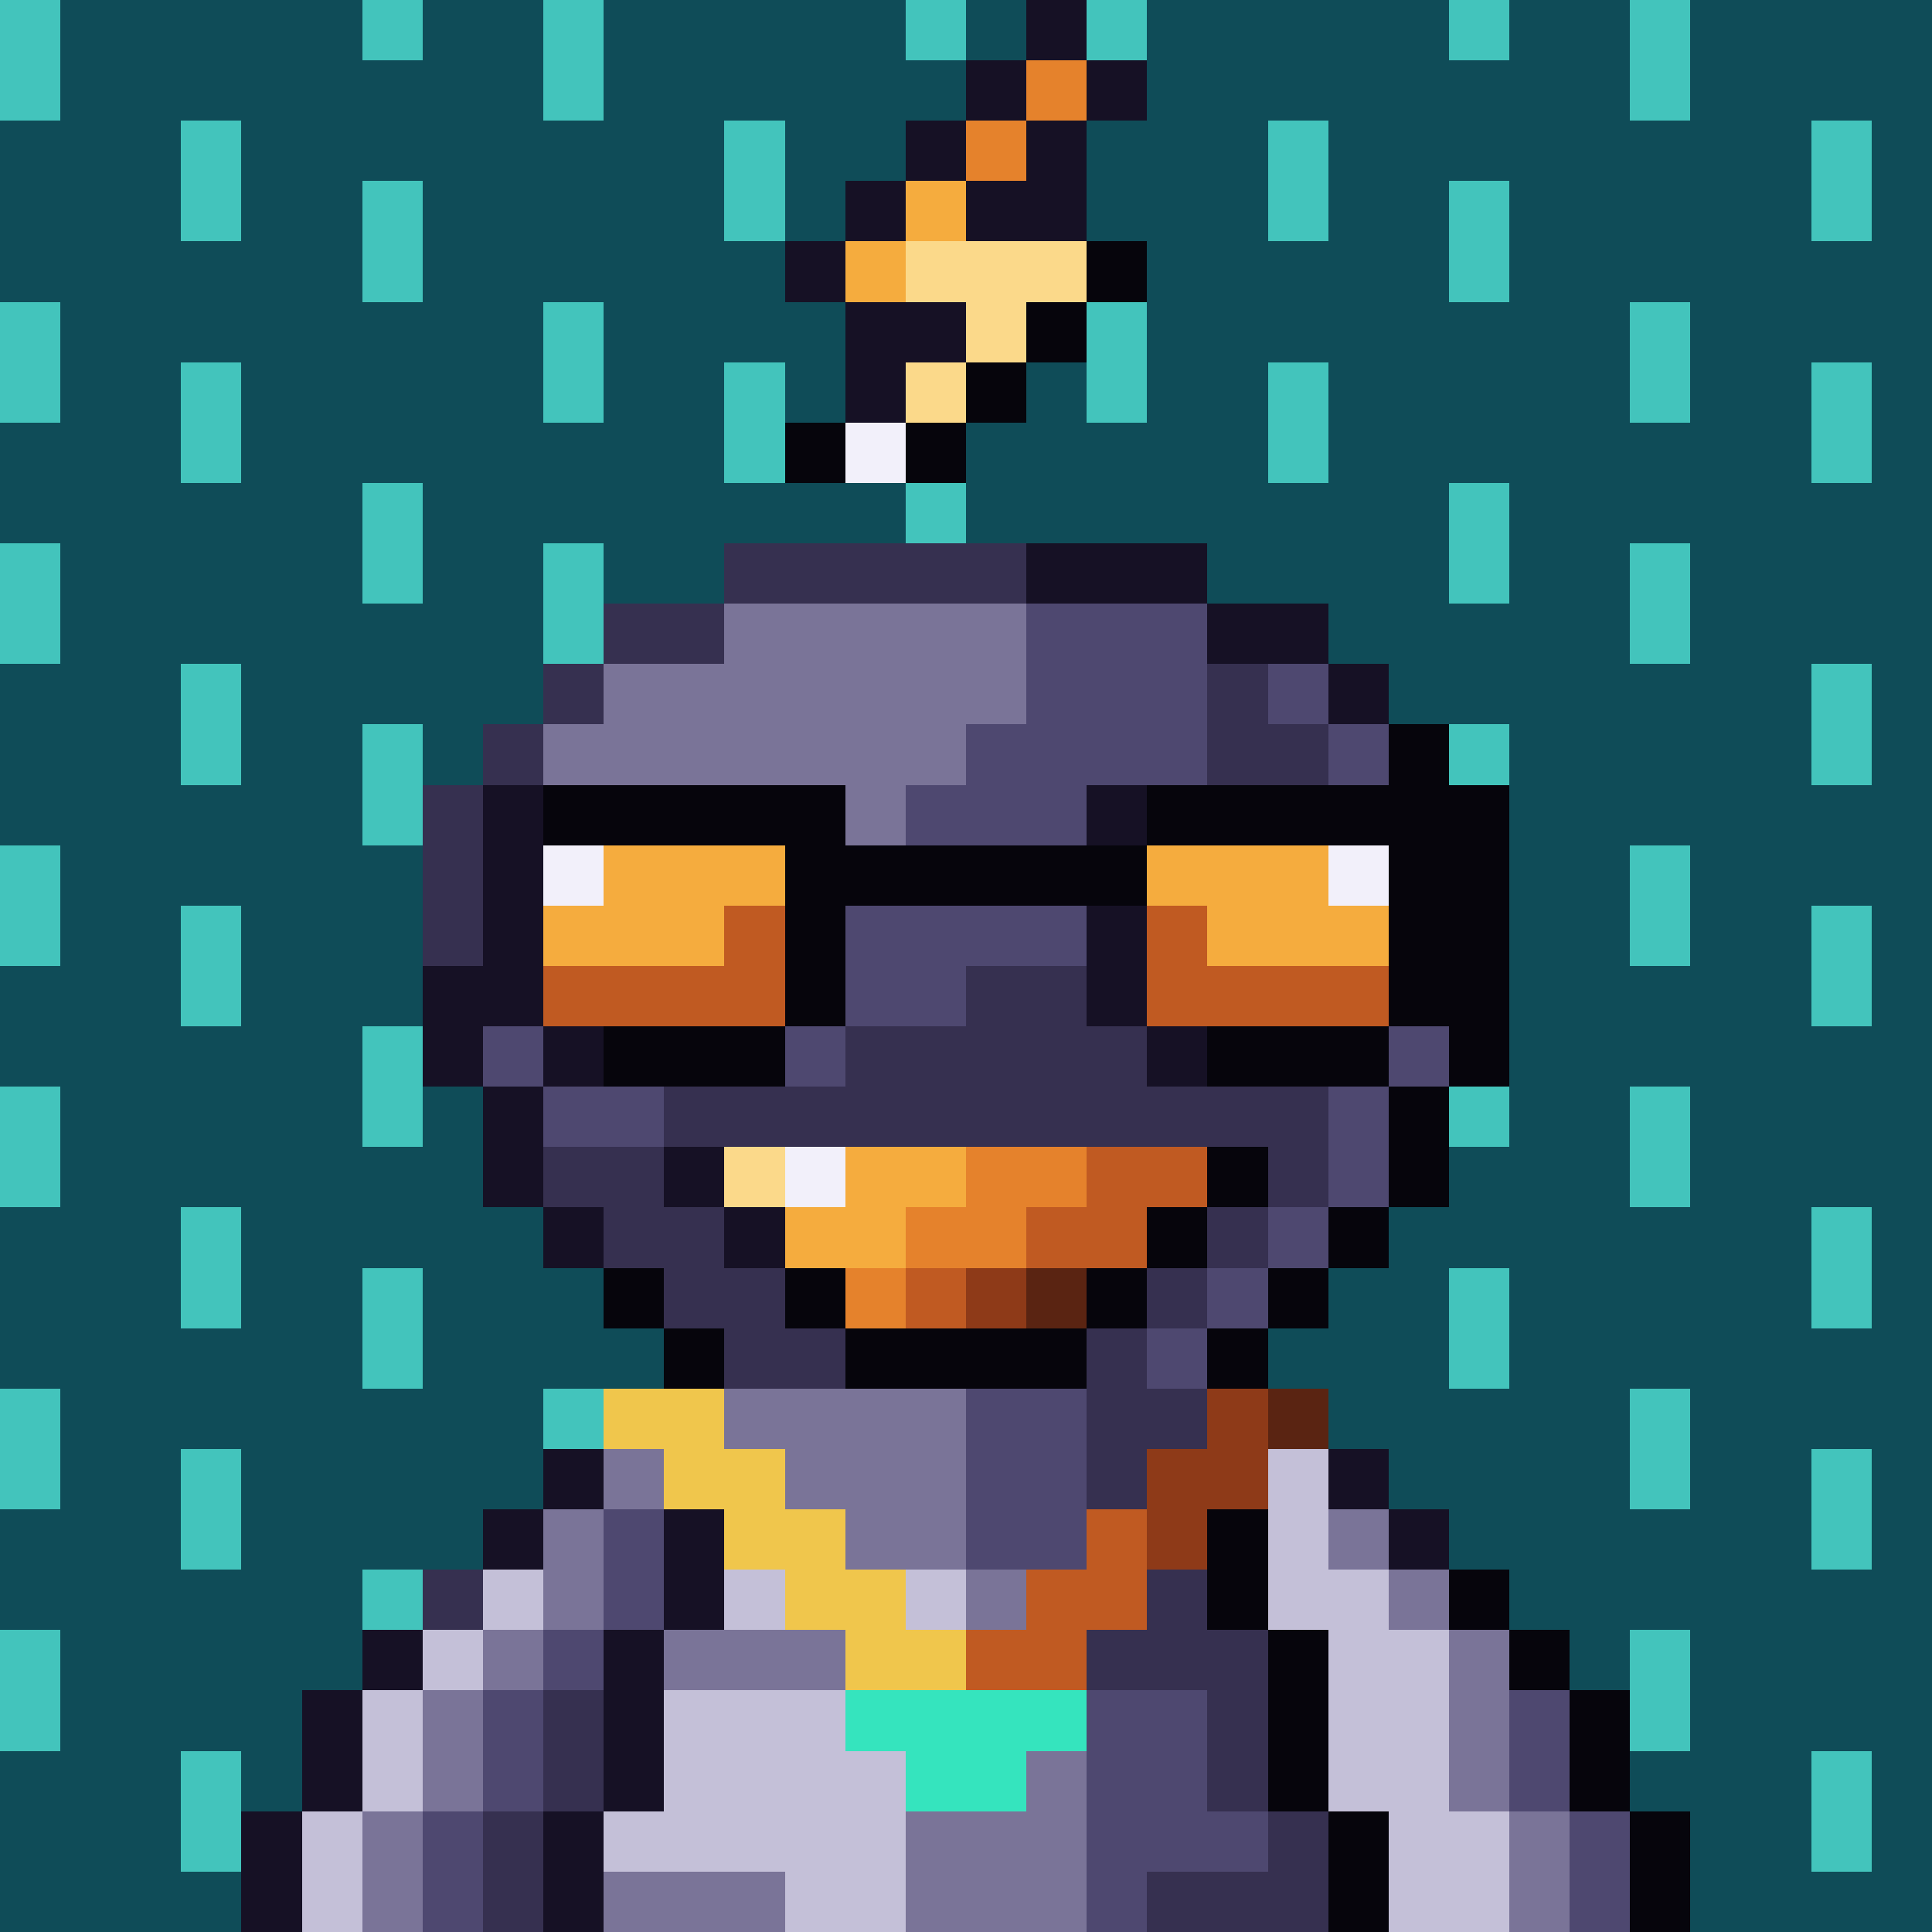
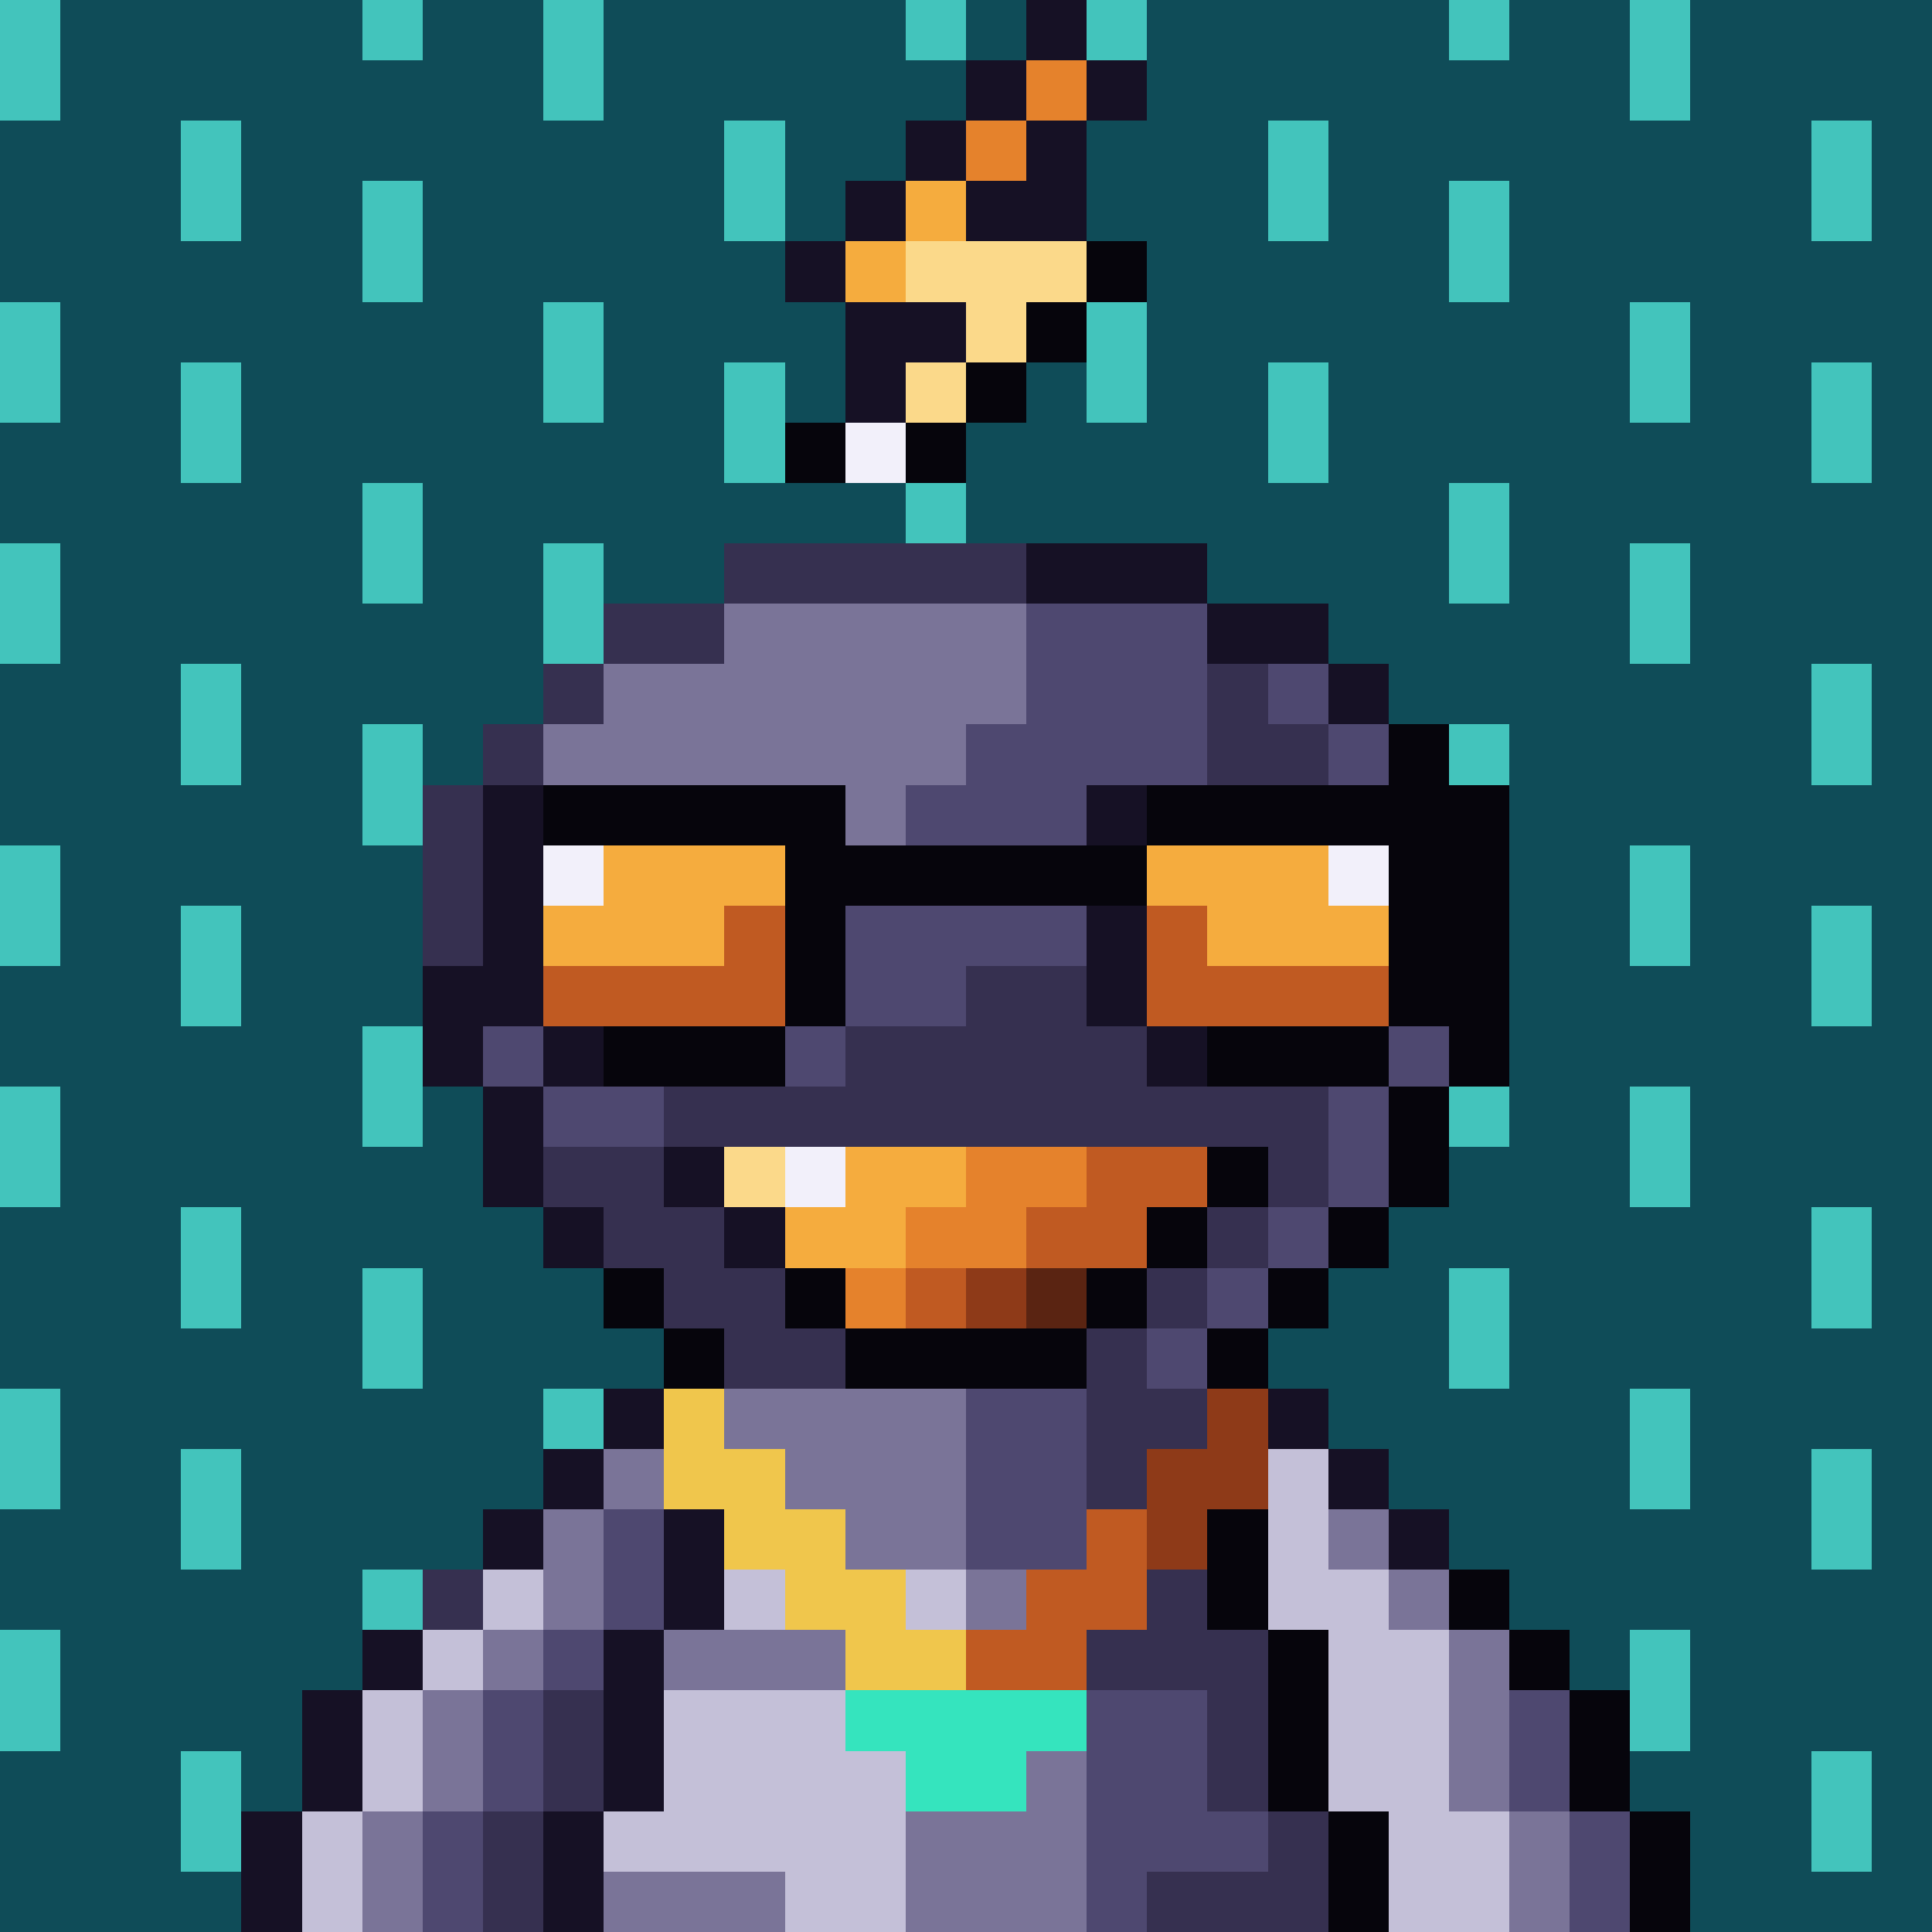
<svg xmlns="http://www.w3.org/2000/svg" width="512" height="512" viewBox="0 0 32 32" shape-rendering="crispEdges">
  <rect x="0" y="0" width="1" height="1" fill="#43C4BC" />
  <rect x="1" y="0" width="5" height="1" fill="#0F4C58" />
  <rect x="6" y="0" width="1" height="1" fill="#43C4BC" />
  <rect x="7" y="0" width="2" height="1" fill="#0F4C58" />
  <rect x="9" y="0" width="1" height="1" fill="#43C4BC" />
  <rect x="10" y="0" width="5" height="1" fill="#0F4C58" />
  <rect x="15" y="0" width="1" height="1" fill="#43C4BC" />
  <rect x="16" y="0" width="1" height="1" fill="#0F4C58" />
  <rect x="17" y="0" width="1" height="1" fill="#161125" />
  <rect x="18" y="0" width="1" height="1" fill="#43C4BC" />
  <rect x="19" y="0" width="5" height="1" fill="#0F4C58" />
  <rect x="24" y="0" width="1" height="1" fill="#43C4BC" />
  <rect x="25" y="0" width="2" height="1" fill="#0F4C58" />
  <rect x="27" y="0" width="1" height="1" fill="#43C4BC" />
  <rect x="28" y="0" width="4" height="1" fill="#0F4C58" />
  <rect x="0" y="1" width="1" height="1" fill="#43C4BC" />
  <rect x="1" y="1" width="8" height="1" fill="#0F4C58" />
  <rect x="9" y="1" width="1" height="1" fill="#43C4BC" />
  <rect x="10" y="1" width="6" height="1" fill="#0F4C58" />
  <rect x="16" y="1" width="1" height="1" fill="#161125" />
  <rect x="17" y="1" width="1" height="1" fill="#E5822C" />
  <rect x="18" y="1" width="1" height="1" fill="#161125" />
  <rect x="19" y="1" width="8" height="1" fill="#0F4C58" />
  <rect x="27" y="1" width="1" height="1" fill="#43C4BC" />
  <rect x="28" y="1" width="4" height="1" fill="#0F4C58" />
  <rect x="0" y="2" width="3" height="1" fill="#0F4C58" />
  <rect x="3" y="2" width="1" height="1" fill="#43C4BC" />
  <rect x="4" y="2" width="8" height="1" fill="#0F4C58" />
  <rect x="12" y="2" width="1" height="1" fill="#43C4BC" />
  <rect x="13" y="2" width="2" height="1" fill="#0F4C58" />
  <rect x="15" y="2" width="1" height="1" fill="#161125" />
  <rect x="16" y="2" width="1" height="1" fill="#E5822C" />
  <rect x="17" y="2" width="1" height="1" fill="#161125" />
  <rect x="18" y="2" width="3" height="1" fill="#0F4C58" />
  <rect x="21" y="2" width="1" height="1" fill="#43C4BC" />
  <rect x="22" y="2" width="8" height="1" fill="#0F4C58" />
  <rect x="30" y="2" width="1" height="1" fill="#43C4BC" />
  <rect x="31" y="2" width="1" height="1" fill="#0F4C58" />
  <rect x="0" y="3" width="3" height="1" fill="#0F4C58" />
  <rect x="3" y="3" width="1" height="1" fill="#43C4BC" />
  <rect x="4" y="3" width="2" height="1" fill="#0F4C58" />
  <rect x="6" y="3" width="1" height="1" fill="#43C4BC" />
  <rect x="7" y="3" width="5" height="1" fill="#0F4C58" />
  <rect x="12" y="3" width="1" height="1" fill="#43C4BC" />
  <rect x="13" y="3" width="1" height="1" fill="#0F4C58" />
  <rect x="14" y="3" width="1" height="1" fill="#161125" />
  <rect x="15" y="3" width="1" height="1" fill="#F5AC3E" />
  <rect x="16" y="3" width="2" height="1" fill="#161125" />
  <rect x="18" y="3" width="3" height="1" fill="#0F4C58" />
  <rect x="21" y="3" width="1" height="1" fill="#43C4BC" />
  <rect x="22" y="3" width="2" height="1" fill="#0F4C58" />
  <rect x="24" y="3" width="1" height="1" fill="#43C4BC" />
  <rect x="25" y="3" width="5" height="1" fill="#0F4C58" />
  <rect x="30" y="3" width="1" height="1" fill="#43C4BC" />
  <rect x="31" y="3" width="1" height="1" fill="#0F4C58" />
  <rect x="0" y="4" width="6" height="1" fill="#0F4C58" />
  <rect x="6" y="4" width="1" height="1" fill="#43C4BC" />
  <rect x="7" y="4" width="6" height="1" fill="#0F4C58" />
  <rect x="13" y="4" width="1" height="1" fill="#161125" />
  <rect x="14" y="4" width="1" height="1" fill="#F5AC3E" />
  <rect x="15" y="4" width="3" height="1" fill="#FBD98A" />
  <rect x="18" y="4" width="1" height="1" fill="#06050C" />
  <rect x="19" y="4" width="5" height="1" fill="#0F4C58" />
  <rect x="24" y="4" width="1" height="1" fill="#43C4BC" />
  <rect x="25" y="4" width="7" height="1" fill="#0F4C58" />
  <rect x="0" y="5" width="1" height="1" fill="#43C4BC" />
  <rect x="1" y="5" width="8" height="1" fill="#0F4C58" />
  <rect x="9" y="5" width="1" height="1" fill="#43C4BC" />
  <rect x="10" y="5" width="4" height="1" fill="#0F4C58" />
  <rect x="14" y="5" width="2" height="1" fill="#161125" />
  <rect x="16" y="5" width="1" height="1" fill="#FBD98A" />
  <rect x="17" y="5" width="1" height="1" fill="#06050C" />
  <rect x="18" y="5" width="1" height="1" fill="#43C4BC" />
  <rect x="19" y="5" width="8" height="1" fill="#0F4C58" />
  <rect x="27" y="5" width="1" height="1" fill="#43C4BC" />
  <rect x="28" y="5" width="4" height="1" fill="#0F4C58" />
  <rect x="0" y="6" width="1" height="1" fill="#43C4BC" />
  <rect x="1" y="6" width="2" height="1" fill="#0F4C58" />
  <rect x="3" y="6" width="1" height="1" fill="#43C4BC" />
  <rect x="4" y="6" width="5" height="1" fill="#0F4C58" />
  <rect x="9" y="6" width="1" height="1" fill="#43C4BC" />
  <rect x="10" y="6" width="2" height="1" fill="#0F4C58" />
  <rect x="12" y="6" width="1" height="1" fill="#43C4BC" />
  <rect x="13" y="6" width="1" height="1" fill="#0F4C58" />
  <rect x="14" y="6" width="1" height="1" fill="#161125" />
  <rect x="15" y="6" width="1" height="1" fill="#FBD98A" />
  <rect x="16" y="6" width="1" height="1" fill="#06050C" />
  <rect x="17" y="6" width="1" height="1" fill="#0F4C58" />
  <rect x="18" y="6" width="1" height="1" fill="#43C4BC" />
  <rect x="19" y="6" width="2" height="1" fill="#0F4C58" />
  <rect x="21" y="6" width="1" height="1" fill="#43C4BC" />
  <rect x="22" y="6" width="5" height="1" fill="#0F4C58" />
  <rect x="27" y="6" width="1" height="1" fill="#43C4BC" />
  <rect x="28" y="6" width="2" height="1" fill="#0F4C58" />
  <rect x="30" y="6" width="1" height="1" fill="#43C4BC" />
  <rect x="31" y="6" width="1" height="1" fill="#0F4C58" />
  <rect x="0" y="7" width="3" height="1" fill="#0F4C58" />
  <rect x="3" y="7" width="1" height="1" fill="#43C4BC" />
  <rect x="4" y="7" width="8" height="1" fill="#0F4C58" />
  <rect x="12" y="7" width="1" height="1" fill="#43C4BC" />
  <rect x="13" y="7" width="1" height="1" fill="#06050C" />
  <rect x="14" y="7" width="1" height="1" fill="#F2F0FA" />
  <rect x="15" y="7" width="1" height="1" fill="#06050C" />
  <rect x="16" y="7" width="5" height="1" fill="#0F4C58" />
  <rect x="21" y="7" width="1" height="1" fill="#43C4BC" />
  <rect x="22" y="7" width="8" height="1" fill="#0F4C58" />
  <rect x="30" y="7" width="1" height="1" fill="#43C4BC" />
  <rect x="31" y="7" width="1" height="1" fill="#0F4C58" />
  <rect x="0" y="8" width="6" height="1" fill="#0F4C58" />
  <rect x="6" y="8" width="1" height="1" fill="#43C4BC" />
  <rect x="7" y="8" width="8" height="1" fill="#0F4C58" />
  <rect x="15" y="8" width="1" height="1" fill="#43C4BC" />
  <rect x="16" y="8" width="8" height="1" fill="#0F4C58" />
  <rect x="24" y="8" width="1" height="1" fill="#43C4BC" />
  <rect x="25" y="8" width="7" height="1" fill="#0F4C58" />
  <rect x="0" y="9" width="1" height="1" fill="#43C4BC" />
  <rect x="1" y="9" width="5" height="1" fill="#0F4C58" />
  <rect x="6" y="9" width="1" height="1" fill="#43C4BC" />
  <rect x="7" y="9" width="2" height="1" fill="#0F4C58" />
  <rect x="9" y="9" width="1" height="1" fill="#43C4BC" />
  <rect x="10" y="9" width="2" height="1" fill="#0F4C58" />
  <rect x="12" y="9" width="5" height="1" fill="#363050" />
  <rect x="17" y="9" width="3" height="1" fill="#161125" />
  <rect x="20" y="9" width="4" height="1" fill="#0F4C58" />
  <rect x="24" y="9" width="1" height="1" fill="#43C4BC" />
  <rect x="25" y="9" width="2" height="1" fill="#0F4C58" />
  <rect x="27" y="9" width="1" height="1" fill="#43C4BC" />
  <rect x="28" y="9" width="4" height="1" fill="#0F4C58" />
  <rect x="0" y="10" width="1" height="1" fill="#43C4BC" />
  <rect x="1" y="10" width="8" height="1" fill="#0F4C58" />
  <rect x="9" y="10" width="1" height="1" fill="#43C4BC" />
  <rect x="10" y="10" width="2" height="1" fill="#363050" />
  <rect x="12" y="10" width="5" height="1" fill="#7A7498" />
  <rect x="17" y="10" width="3" height="1" fill="#4E4870" />
  <rect x="20" y="10" width="2" height="1" fill="#161125" />
  <rect x="22" y="10" width="5" height="1" fill="#0F4C58" />
  <rect x="27" y="10" width="1" height="1" fill="#43C4BC" />
  <rect x="28" y="10" width="4" height="1" fill="#0F4C58" />
  <rect x="0" y="11" width="3" height="1" fill="#0F4C58" />
  <rect x="3" y="11" width="1" height="1" fill="#43C4BC" />
  <rect x="4" y="11" width="5" height="1" fill="#0F4C58" />
  <rect x="9" y="11" width="1" height="1" fill="#363050" />
  <rect x="10" y="11" width="7" height="1" fill="#7A7498" />
  <rect x="17" y="11" width="3" height="1" fill="#4E4870" />
  <rect x="20" y="11" width="1" height="1" fill="#363050" />
  <rect x="21" y="11" width="1" height="1" fill="#4E4870" />
  <rect x="22" y="11" width="1" height="1" fill="#161125" />
  <rect x="23" y="11" width="7" height="1" fill="#0F4C58" />
  <rect x="30" y="11" width="1" height="1" fill="#43C4BC" />
  <rect x="31" y="11" width="1" height="1" fill="#0F4C58" />
  <rect x="0" y="12" width="3" height="1" fill="#0F4C58" />
  <rect x="3" y="12" width="1" height="1" fill="#43C4BC" />
  <rect x="4" y="12" width="2" height="1" fill="#0F4C58" />
  <rect x="6" y="12" width="1" height="1" fill="#43C4BC" />
  <rect x="7" y="12" width="1" height="1" fill="#0F4C58" />
  <rect x="8" y="12" width="1" height="1" fill="#363050" />
  <rect x="9" y="12" width="7" height="1" fill="#7A7498" />
  <rect x="16" y="12" width="4" height="1" fill="#4E4870" />
  <rect x="20" y="12" width="2" height="1" fill="#363050" />
  <rect x="22" y="12" width="1" height="1" fill="#4E4870" />
  <rect x="23" y="12" width="1" height="1" fill="#06050C" />
  <rect x="24" y="12" width="1" height="1" fill="#43C4BC" />
  <rect x="25" y="12" width="5" height="1" fill="#0F4C58" />
  <rect x="30" y="12" width="1" height="1" fill="#43C4BC" />
  <rect x="31" y="12" width="1" height="1" fill="#0F4C58" />
  <rect x="0" y="13" width="6" height="1" fill="#0F4C58" />
  <rect x="6" y="13" width="1" height="1" fill="#43C4BC" />
  <rect x="7" y="13" width="1" height="1" fill="#363050" />
  <rect x="8" y="13" width="1" height="1" fill="#161125" />
  <rect x="9" y="13" width="5" height="1" fill="#06050C" />
  <rect x="14" y="13" width="1" height="1" fill="#7A7498" />
  <rect x="15" y="13" width="3" height="1" fill="#4E4870" />
  <rect x="18" y="13" width="1" height="1" fill="#161125" />
  <rect x="19" y="13" width="6" height="1" fill="#06050C" />
  <rect x="25" y="13" width="7" height="1" fill="#0F4C58" />
  <rect x="0" y="14" width="1" height="1" fill="#43C4BC" />
  <rect x="1" y="14" width="6" height="1" fill="#0F4C58" />
  <rect x="7" y="14" width="1" height="1" fill="#363050" />
  <rect x="8" y="14" width="1" height="1" fill="#161125" />
  <rect x="9" y="14" width="1" height="1" fill="#F2F0FA" />
  <rect x="10" y="14" width="3" height="1" fill="#F5AC3E" />
  <rect x="13" y="14" width="6" height="1" fill="#06050C" />
  <rect x="19" y="14" width="3" height="1" fill="#F5AC3E" />
  <rect x="22" y="14" width="1" height="1" fill="#F2F0FA" />
  <rect x="23" y="14" width="2" height="1" fill="#06050C" />
  <rect x="25" y="14" width="2" height="1" fill="#0F4C58" />
  <rect x="27" y="14" width="1" height="1" fill="#43C4BC" />
  <rect x="28" y="14" width="4" height="1" fill="#0F4C58" />
  <rect x="0" y="15" width="1" height="1" fill="#43C4BC" />
  <rect x="1" y="15" width="2" height="1" fill="#0F4C58" />
  <rect x="3" y="15" width="1" height="1" fill="#43C4BC" />
  <rect x="4" y="15" width="3" height="1" fill="#0F4C58" />
  <rect x="7" y="15" width="1" height="1" fill="#363050" />
  <rect x="8" y="15" width="1" height="1" fill="#161125" />
  <rect x="9" y="15" width="3" height="1" fill="#F5AC3E" />
  <rect x="12" y="15" width="1" height="1" fill="#C05A22" />
  <rect x="13" y="15" width="1" height="1" fill="#06050C" />
  <rect x="14" y="15" width="4" height="1" fill="#4E4870" />
  <rect x="18" y="15" width="1" height="1" fill="#161125" />
  <rect x="19" y="15" width="1" height="1" fill="#C05A22" />
  <rect x="20" y="15" width="3" height="1" fill="#F5AC3E" />
  <rect x="23" y="15" width="2" height="1" fill="#06050C" />
  <rect x="25" y="15" width="2" height="1" fill="#0F4C58" />
  <rect x="27" y="15" width="1" height="1" fill="#43C4BC" />
  <rect x="28" y="15" width="2" height="1" fill="#0F4C58" />
  <rect x="30" y="15" width="1" height="1" fill="#43C4BC" />
  <rect x="31" y="15" width="1" height="1" fill="#0F4C58" />
  <rect x="0" y="16" width="3" height="1" fill="#0F4C58" />
  <rect x="3" y="16" width="1" height="1" fill="#43C4BC" />
  <rect x="4" y="16" width="3" height="1" fill="#0F4C58" />
  <rect x="7" y="16" width="2" height="1" fill="#161125" />
  <rect x="9" y="16" width="4" height="1" fill="#C05A22" />
  <rect x="13" y="16" width="1" height="1" fill="#06050C" />
  <rect x="14" y="16" width="2" height="1" fill="#4E4870" />
  <rect x="16" y="16" width="2" height="1" fill="#363050" />
  <rect x="18" y="16" width="1" height="1" fill="#161125" />
  <rect x="19" y="16" width="4" height="1" fill="#C05A22" />
  <rect x="23" y="16" width="2" height="1" fill="#06050C" />
  <rect x="25" y="16" width="5" height="1" fill="#0F4C58" />
  <rect x="30" y="16" width="1" height="1" fill="#43C4BC" />
  <rect x="31" y="16" width="1" height="1" fill="#0F4C58" />
  <rect x="0" y="17" width="6" height="1" fill="#0F4C58" />
  <rect x="6" y="17" width="1" height="1" fill="#43C4BC" />
  <rect x="7" y="17" width="1" height="1" fill="#161125" />
  <rect x="8" y="17" width="1" height="1" fill="#4E4870" />
  <rect x="9" y="17" width="1" height="1" fill="#161125" />
  <rect x="10" y="17" width="3" height="1" fill="#06050C" />
  <rect x="13" y="17" width="1" height="1" fill="#4E4870" />
  <rect x="14" y="17" width="5" height="1" fill="#363050" />
  <rect x="19" y="17" width="1" height="1" fill="#161125" />
  <rect x="20" y="17" width="3" height="1" fill="#06050C" />
  <rect x="23" y="17" width="1" height="1" fill="#4E4870" />
  <rect x="24" y="17" width="1" height="1" fill="#06050C" />
  <rect x="25" y="17" width="7" height="1" fill="#0F4C58" />
  <rect x="0" y="18" width="1" height="1" fill="#43C4BC" />
  <rect x="1" y="18" width="5" height="1" fill="#0F4C58" />
  <rect x="6" y="18" width="1" height="1" fill="#43C4BC" />
  <rect x="7" y="18" width="1" height="1" fill="#0F4C58" />
  <rect x="8" y="18" width="1" height="1" fill="#161125" />
  <rect x="9" y="18" width="2" height="1" fill="#4E4870" />
  <rect x="11" y="18" width="11" height="1" fill="#363050" />
  <rect x="22" y="18" width="1" height="1" fill="#4E4870" />
  <rect x="23" y="18" width="1" height="1" fill="#06050C" />
  <rect x="24" y="18" width="1" height="1" fill="#43C4BC" />
  <rect x="25" y="18" width="2" height="1" fill="#0F4C58" />
  <rect x="27" y="18" width="1" height="1" fill="#43C4BC" />
  <rect x="28" y="18" width="4" height="1" fill="#0F4C58" />
  <rect x="0" y="19" width="1" height="1" fill="#43C4BC" />
  <rect x="1" y="19" width="7" height="1" fill="#0F4C58" />
  <rect x="8" y="19" width="1" height="1" fill="#161125" />
  <rect x="9" y="19" width="2" height="1" fill="#363050" />
  <rect x="11" y="19" width="1" height="1" fill="#161125" />
  <rect x="12" y="19" width="1" height="1" fill="#FBD98A" />
  <rect x="13" y="19" width="1" height="1" fill="#F2F0FA" />
  <rect x="14" y="19" width="2" height="1" fill="#F5AC3E" />
  <rect x="16" y="19" width="2" height="1" fill="#E5822C" />
  <rect x="18" y="19" width="2" height="1" fill="#C05A22" />
  <rect x="20" y="19" width="1" height="1" fill="#06050C" />
  <rect x="21" y="19" width="1" height="1" fill="#363050" />
  <rect x="22" y="19" width="1" height="1" fill="#4E4870" />
  <rect x="23" y="19" width="1" height="1" fill="#06050C" />
  <rect x="24" y="19" width="3" height="1" fill="#0F4C58" />
  <rect x="27" y="19" width="1" height="1" fill="#43C4BC" />
  <rect x="28" y="19" width="4" height="1" fill="#0F4C58" />
  <rect x="0" y="20" width="3" height="1" fill="#0F4C58" />
  <rect x="3" y="20" width="1" height="1" fill="#43C4BC" />
  <rect x="4" y="20" width="5" height="1" fill="#0F4C58" />
  <rect x="9" y="20" width="1" height="1" fill="#161125" />
  <rect x="10" y="20" width="2" height="1" fill="#363050" />
  <rect x="12" y="20" width="1" height="1" fill="#161125" />
  <rect x="13" y="20" width="2" height="1" fill="#F5AC3E" />
  <rect x="15" y="20" width="2" height="1" fill="#E5822C" />
  <rect x="17" y="20" width="2" height="1" fill="#C05A22" />
  <rect x="19" y="20" width="1" height="1" fill="#06050C" />
  <rect x="20" y="20" width="1" height="1" fill="#363050" />
  <rect x="21" y="20" width="1" height="1" fill="#4E4870" />
  <rect x="22" y="20" width="1" height="1" fill="#06050C" />
  <rect x="23" y="20" width="7" height="1" fill="#0F4C58" />
  <rect x="30" y="20" width="1" height="1" fill="#43C4BC" />
  <rect x="31" y="20" width="1" height="1" fill="#0F4C58" />
  <rect x="0" y="21" width="3" height="1" fill="#0F4C58" />
  <rect x="3" y="21" width="1" height="1" fill="#43C4BC" />
  <rect x="4" y="21" width="2" height="1" fill="#0F4C58" />
  <rect x="6" y="21" width="1" height="1" fill="#43C4BC" />
  <rect x="7" y="21" width="3" height="1" fill="#0F4C58" />
  <rect x="10" y="21" width="1" height="1" fill="#06050C" />
  <rect x="11" y="21" width="2" height="1" fill="#363050" />
  <rect x="13" y="21" width="1" height="1" fill="#06050C" />
  <rect x="14" y="21" width="1" height="1" fill="#E5822C" />
  <rect x="15" y="21" width="1" height="1" fill="#C05A22" />
  <rect x="16" y="21" width="1" height="1" fill="#8E3A18" />
  <rect x="17" y="21" width="1" height="1" fill="#5A2412" />
  <rect x="18" y="21" width="1" height="1" fill="#06050C" />
  <rect x="19" y="21" width="1" height="1" fill="#363050" />
  <rect x="20" y="21" width="1" height="1" fill="#4E4870" />
  <rect x="21" y="21" width="1" height="1" fill="#06050C" />
  <rect x="22" y="21" width="2" height="1" fill="#0F4C58" />
  <rect x="24" y="21" width="1" height="1" fill="#43C4BC" />
  <rect x="25" y="21" width="5" height="1" fill="#0F4C58" />
  <rect x="30" y="21" width="1" height="1" fill="#43C4BC" />
  <rect x="31" y="21" width="1" height="1" fill="#0F4C58" />
  <rect x="0" y="22" width="6" height="1" fill="#0F4C58" />
  <rect x="6" y="22" width="1" height="1" fill="#43C4BC" />
  <rect x="7" y="22" width="4" height="1" fill="#0F4C58" />
  <rect x="11" y="22" width="1" height="1" fill="#06050C" />
  <rect x="12" y="22" width="2" height="1" fill="#363050" />
  <rect x="14" y="22" width="4" height="1" fill="#06050C" />
  <rect x="18" y="22" width="1" height="1" fill="#363050" />
  <rect x="19" y="22" width="1" height="1" fill="#4E4870" />
  <rect x="20" y="22" width="1" height="1" fill="#06050C" />
  <rect x="21" y="22" width="3" height="1" fill="#0F4C58" />
  <rect x="24" y="22" width="1" height="1" fill="#43C4BC" />
  <rect x="25" y="22" width="7" height="1" fill="#0F4C58" />
  <rect x="0" y="23" width="1" height="1" fill="#43C4BC" />
  <rect x="1" y="23" width="8" height="1" fill="#0F4C58" />
  <rect x="9" y="23" width="1" height="1" fill="#43C4BC" />
-   <rect x="10" y="23" width="2" height="1" fill="#F0C64C" />
+   <rect x="10" y="23" width="1" height="1" fill="#161125" />
+   <rect x="11" y="23" width="1" height="1" fill="#F0C64C" />
  <rect x="12" y="23" width="4" height="1" fill="#7A7498" />
  <rect x="16" y="23" width="2" height="1" fill="#4E4870" />
  <rect x="18" y="23" width="2" height="1" fill="#363050" />
  <rect x="20" y="23" width="1" height="1" fill="#8E3A18" />
-   <rect x="21" y="23" width="1" height="1" fill="#5A2412" />
+   <rect x="21" y="23" width="1" height="1" fill="#161125" />
  <rect x="22" y="23" width="5" height="1" fill="#0F4C58" />
  <rect x="27" y="23" width="1" height="1" fill="#43C4BC" />
  <rect x="28" y="23" width="4" height="1" fill="#0F4C58" />
  <rect x="0" y="24" width="1" height="1" fill="#43C4BC" />
  <rect x="1" y="24" width="2" height="1" fill="#0F4C58" />
  <rect x="3" y="24" width="1" height="1" fill="#43C4BC" />
  <rect x="4" y="24" width="5" height="1" fill="#0F4C58" />
  <rect x="9" y="24" width="1" height="1" fill="#161125" />
  <rect x="10" y="24" width="1" height="1" fill="#7A7498" />
  <rect x="11" y="24" width="2" height="1" fill="#F0C64C" />
  <rect x="13" y="24" width="3" height="1" fill="#7A7498" />
  <rect x="16" y="24" width="2" height="1" fill="#4E4870" />
  <rect x="18" y="24" width="1" height="1" fill="#363050" />
  <rect x="19" y="24" width="2" height="1" fill="#8E3A18" />
  <rect x="21" y="24" width="1" height="1" fill="#C4C0D8" />
  <rect x="22" y="24" width="1" height="1" fill="#161125" />
  <rect x="23" y="24" width="4" height="1" fill="#0F4C58" />
  <rect x="27" y="24" width="1" height="1" fill="#43C4BC" />
  <rect x="28" y="24" width="2" height="1" fill="#0F4C58" />
  <rect x="30" y="24" width="1" height="1" fill="#43C4BC" />
  <rect x="31" y="24" width="1" height="1" fill="#0F4C58" />
  <rect x="0" y="25" width="3" height="1" fill="#0F4C58" />
  <rect x="3" y="25" width="1" height="1" fill="#43C4BC" />
  <rect x="4" y="25" width="4" height="1" fill="#0F4C58" />
  <rect x="8" y="25" width="1" height="1" fill="#161125" />
  <rect x="9" y="25" width="1" height="1" fill="#7A7498" />
  <rect x="10" y="25" width="1" height="1" fill="#4E4870" />
  <rect x="11" y="25" width="1" height="1" fill="#161125" />
  <rect x="12" y="25" width="2" height="1" fill="#F0C64C" />
  <rect x="14" y="25" width="2" height="1" fill="#7A7498" />
  <rect x="16" y="25" width="2" height="1" fill="#4E4870" />
  <rect x="18" y="25" width="1" height="1" fill="#C05A22" />
  <rect x="19" y="25" width="1" height="1" fill="#8E3A18" />
  <rect x="20" y="25" width="1" height="1" fill="#06050C" />
  <rect x="21" y="25" width="1" height="1" fill="#C4C0D8" />
  <rect x="22" y="25" width="1" height="1" fill="#7A7498" />
  <rect x="23" y="25" width="1" height="1" fill="#161125" />
  <rect x="24" y="25" width="6" height="1" fill="#0F4C58" />
  <rect x="30" y="25" width="1" height="1" fill="#43C4BC" />
  <rect x="31" y="25" width="1" height="1" fill="#0F4C58" />
  <rect x="0" y="26" width="6" height="1" fill="#0F4C58" />
  <rect x="6" y="26" width="1" height="1" fill="#43C4BC" />
  <rect x="7" y="26" width="1" height="1" fill="#363050" />
  <rect x="8" y="26" width="1" height="1" fill="#C4C0D8" />
  <rect x="9" y="26" width="1" height="1" fill="#7A7498" />
  <rect x="10" y="26" width="1" height="1" fill="#4E4870" />
  <rect x="11" y="26" width="1" height="1" fill="#161125" />
  <rect x="12" y="26" width="1" height="1" fill="#C4C0D8" />
  <rect x="13" y="26" width="2" height="1" fill="#F0C64C" />
  <rect x="15" y="26" width="1" height="1" fill="#C4C0D8" />
  <rect x="16" y="26" width="1" height="1" fill="#7A7498" />
  <rect x="17" y="26" width="2" height="1" fill="#C05A22" />
  <rect x="19" y="26" width="1" height="1" fill="#363050" />
  <rect x="20" y="26" width="1" height="1" fill="#06050C" />
  <rect x="21" y="26" width="2" height="1" fill="#C4C0D8" />
  <rect x="23" y="26" width="1" height="1" fill="#7A7498" />
  <rect x="24" y="26" width="1" height="1" fill="#06050C" />
  <rect x="25" y="26" width="7" height="1" fill="#0F4C58" />
  <rect x="0" y="27" width="1" height="1" fill="#43C4BC" />
  <rect x="1" y="27" width="5" height="1" fill="#0F4C58" />
  <rect x="6" y="27" width="1" height="1" fill="#161125" />
  <rect x="7" y="27" width="1" height="1" fill="#C4C0D8" />
  <rect x="8" y="27" width="1" height="1" fill="#7A7498" />
  <rect x="9" y="27" width="1" height="1" fill="#4E4870" />
  <rect x="10" y="27" width="1" height="1" fill="#161125" />
  <rect x="11" y="27" width="3" height="1" fill="#7A7498" />
  <rect x="14" y="27" width="2" height="1" fill="#F0C64C" />
  <rect x="16" y="27" width="2" height="1" fill="#C05A22" />
  <rect x="18" y="27" width="3" height="1" fill="#363050" />
  <rect x="21" y="27" width="1" height="1" fill="#06050C" />
  <rect x="22" y="27" width="2" height="1" fill="#C4C0D8" />
  <rect x="24" y="27" width="1" height="1" fill="#7A7498" />
  <rect x="25" y="27" width="1" height="1" fill="#06050C" />
  <rect x="26" y="27" width="1" height="1" fill="#0F4C58" />
  <rect x="27" y="27" width="1" height="1" fill="#43C4BC" />
  <rect x="28" y="27" width="4" height="1" fill="#0F4C58" />
  <rect x="0" y="28" width="1" height="1" fill="#43C4BC" />
  <rect x="1" y="28" width="4" height="1" fill="#0F4C58" />
  <rect x="5" y="28" width="1" height="1" fill="#161125" />
  <rect x="6" y="28" width="1" height="1" fill="#C4C0D8" />
  <rect x="7" y="28" width="1" height="1" fill="#7A7498" />
  <rect x="8" y="28" width="1" height="1" fill="#4E4870" />
  <rect x="9" y="28" width="1" height="1" fill="#363050" />
  <rect x="10" y="28" width="1" height="1" fill="#161125" />
  <rect x="11" y="28" width="3" height="1" fill="#C4C0D8" />
  <rect x="14" y="28" width="4" height="1" fill="#35E4BE" />
  <rect x="18" y="28" width="2" height="1" fill="#4E4870" />
  <rect x="20" y="28" width="1" height="1" fill="#363050" />
  <rect x="21" y="28" width="1" height="1" fill="#06050C" />
  <rect x="22" y="28" width="2" height="1" fill="#C4C0D8" />
  <rect x="24" y="28" width="1" height="1" fill="#7A7498" />
  <rect x="25" y="28" width="1" height="1" fill="#4E4870" />
  <rect x="26" y="28" width="1" height="1" fill="#06050C" />
  <rect x="27" y="28" width="1" height="1" fill="#43C4BC" />
  <rect x="28" y="28" width="4" height="1" fill="#0F4C58" />
  <rect x="0" y="29" width="3" height="1" fill="#0F4C58" />
  <rect x="3" y="29" width="1" height="1" fill="#43C4BC" />
  <rect x="4" y="29" width="1" height="1" fill="#0F4C58" />
  <rect x="5" y="29" width="1" height="1" fill="#161125" />
  <rect x="6" y="29" width="1" height="1" fill="#C4C0D8" />
  <rect x="7" y="29" width="1" height="1" fill="#7A7498" />
  <rect x="8" y="29" width="1" height="1" fill="#4E4870" />
  <rect x="9" y="29" width="1" height="1" fill="#363050" />
  <rect x="10" y="29" width="1" height="1" fill="#161125" />
  <rect x="11" y="29" width="4" height="1" fill="#C4C0D8" />
  <rect x="15" y="29" width="2" height="1" fill="#35E4BE" />
  <rect x="17" y="29" width="1" height="1" fill="#7A7498" />
  <rect x="18" y="29" width="2" height="1" fill="#4E4870" />
  <rect x="20" y="29" width="1" height="1" fill="#363050" />
  <rect x="21" y="29" width="1" height="1" fill="#06050C" />
  <rect x="22" y="29" width="2" height="1" fill="#C4C0D8" />
  <rect x="24" y="29" width="1" height="1" fill="#7A7498" />
  <rect x="25" y="29" width="1" height="1" fill="#4E4870" />
  <rect x="26" y="29" width="1" height="1" fill="#06050C" />
  <rect x="27" y="29" width="3" height="1" fill="#0F4C58" />
  <rect x="30" y="29" width="1" height="1" fill="#43C4BC" />
  <rect x="31" y="29" width="1" height="1" fill="#0F4C58" />
  <rect x="0" y="30" width="3" height="1" fill="#0F4C58" />
  <rect x="3" y="30" width="1" height="1" fill="#43C4BC" />
  <rect x="4" y="30" width="1" height="1" fill="#161125" />
  <rect x="5" y="30" width="1" height="1" fill="#C4C0D8" />
  <rect x="6" y="30" width="1" height="1" fill="#7A7498" />
  <rect x="7" y="30" width="1" height="1" fill="#4E4870" />
  <rect x="8" y="30" width="1" height="1" fill="#363050" />
  <rect x="9" y="30" width="1" height="1" fill="#161125" />
  <rect x="10" y="30" width="5" height="1" fill="#C4C0D8" />
  <rect x="15" y="30" width="3" height="1" fill="#7A7498" />
  <rect x="18" y="30" width="3" height="1" fill="#4E4870" />
  <rect x="21" y="30" width="1" height="1" fill="#363050" />
  <rect x="22" y="30" width="1" height="1" fill="#06050C" />
  <rect x="23" y="30" width="2" height="1" fill="#C4C0D8" />
  <rect x="25" y="30" width="1" height="1" fill="#7A7498" />
  <rect x="26" y="30" width="1" height="1" fill="#4E4870" />
  <rect x="27" y="30" width="1" height="1" fill="#06050C" />
  <rect x="28" y="30" width="2" height="1" fill="#0F4C58" />
  <rect x="30" y="30" width="1" height="1" fill="#43C4BC" />
  <rect x="31" y="30" width="1" height="1" fill="#0F4C58" />
  <rect x="0" y="31" width="4" height="1" fill="#0F4C58" />
  <rect x="4" y="31" width="1" height="1" fill="#161125" />
  <rect x="5" y="31" width="1" height="1" fill="#C4C0D8" />
  <rect x="6" y="31" width="1" height="1" fill="#7A7498" />
  <rect x="7" y="31" width="1" height="1" fill="#4E4870" />
  <rect x="8" y="31" width="1" height="1" fill="#363050" />
  <rect x="9" y="31" width="1" height="1" fill="#161125" />
  <rect x="10" y="31" width="3" height="1" fill="#7A7498" />
  <rect x="13" y="31" width="2" height="1" fill="#C4C0D8" />
  <rect x="15" y="31" width="3" height="1" fill="#7A7498" />
  <rect x="18" y="31" width="1" height="1" fill="#4E4870" />
  <rect x="19" y="31" width="3" height="1" fill="#363050" />
  <rect x="22" y="31" width="1" height="1" fill="#06050C" />
  <rect x="23" y="31" width="2" height="1" fill="#C4C0D8" />
  <rect x="25" y="31" width="1" height="1" fill="#7A7498" />
  <rect x="26" y="31" width="1" height="1" fill="#4E4870" />
  <rect x="27" y="31" width="1" height="1" fill="#06050C" />
  <rect x="28" y="31" width="4" height="1" fill="#0F4C58" />
</svg>
